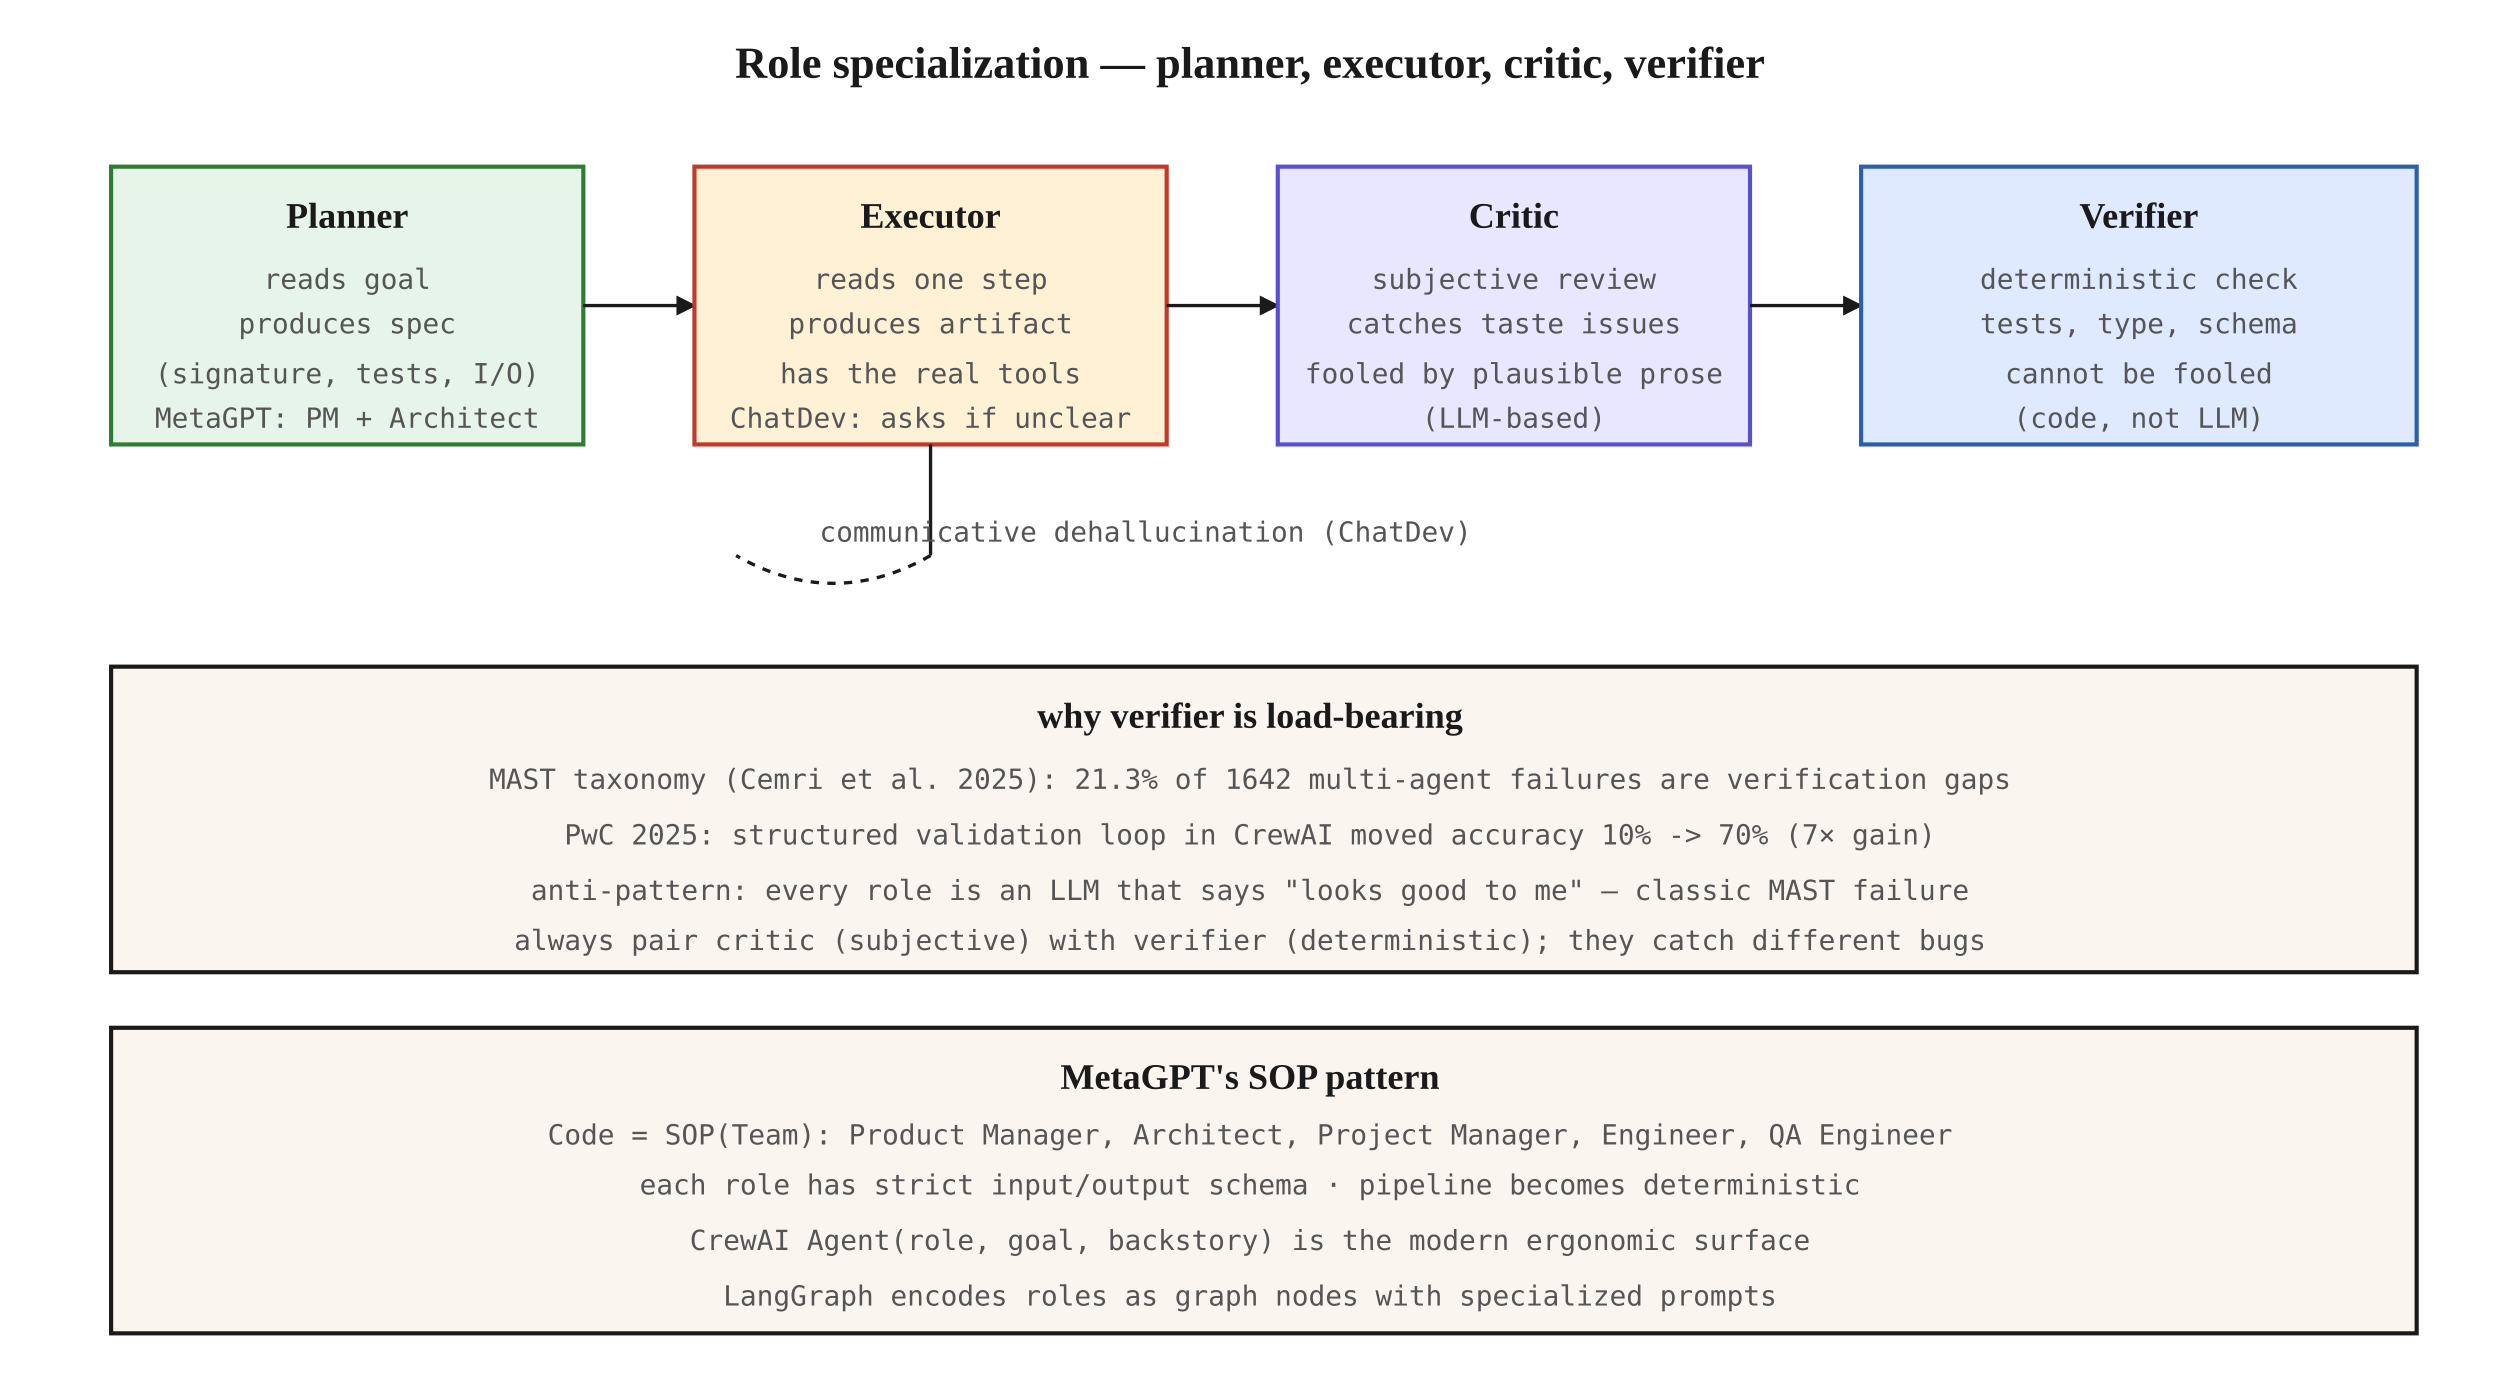
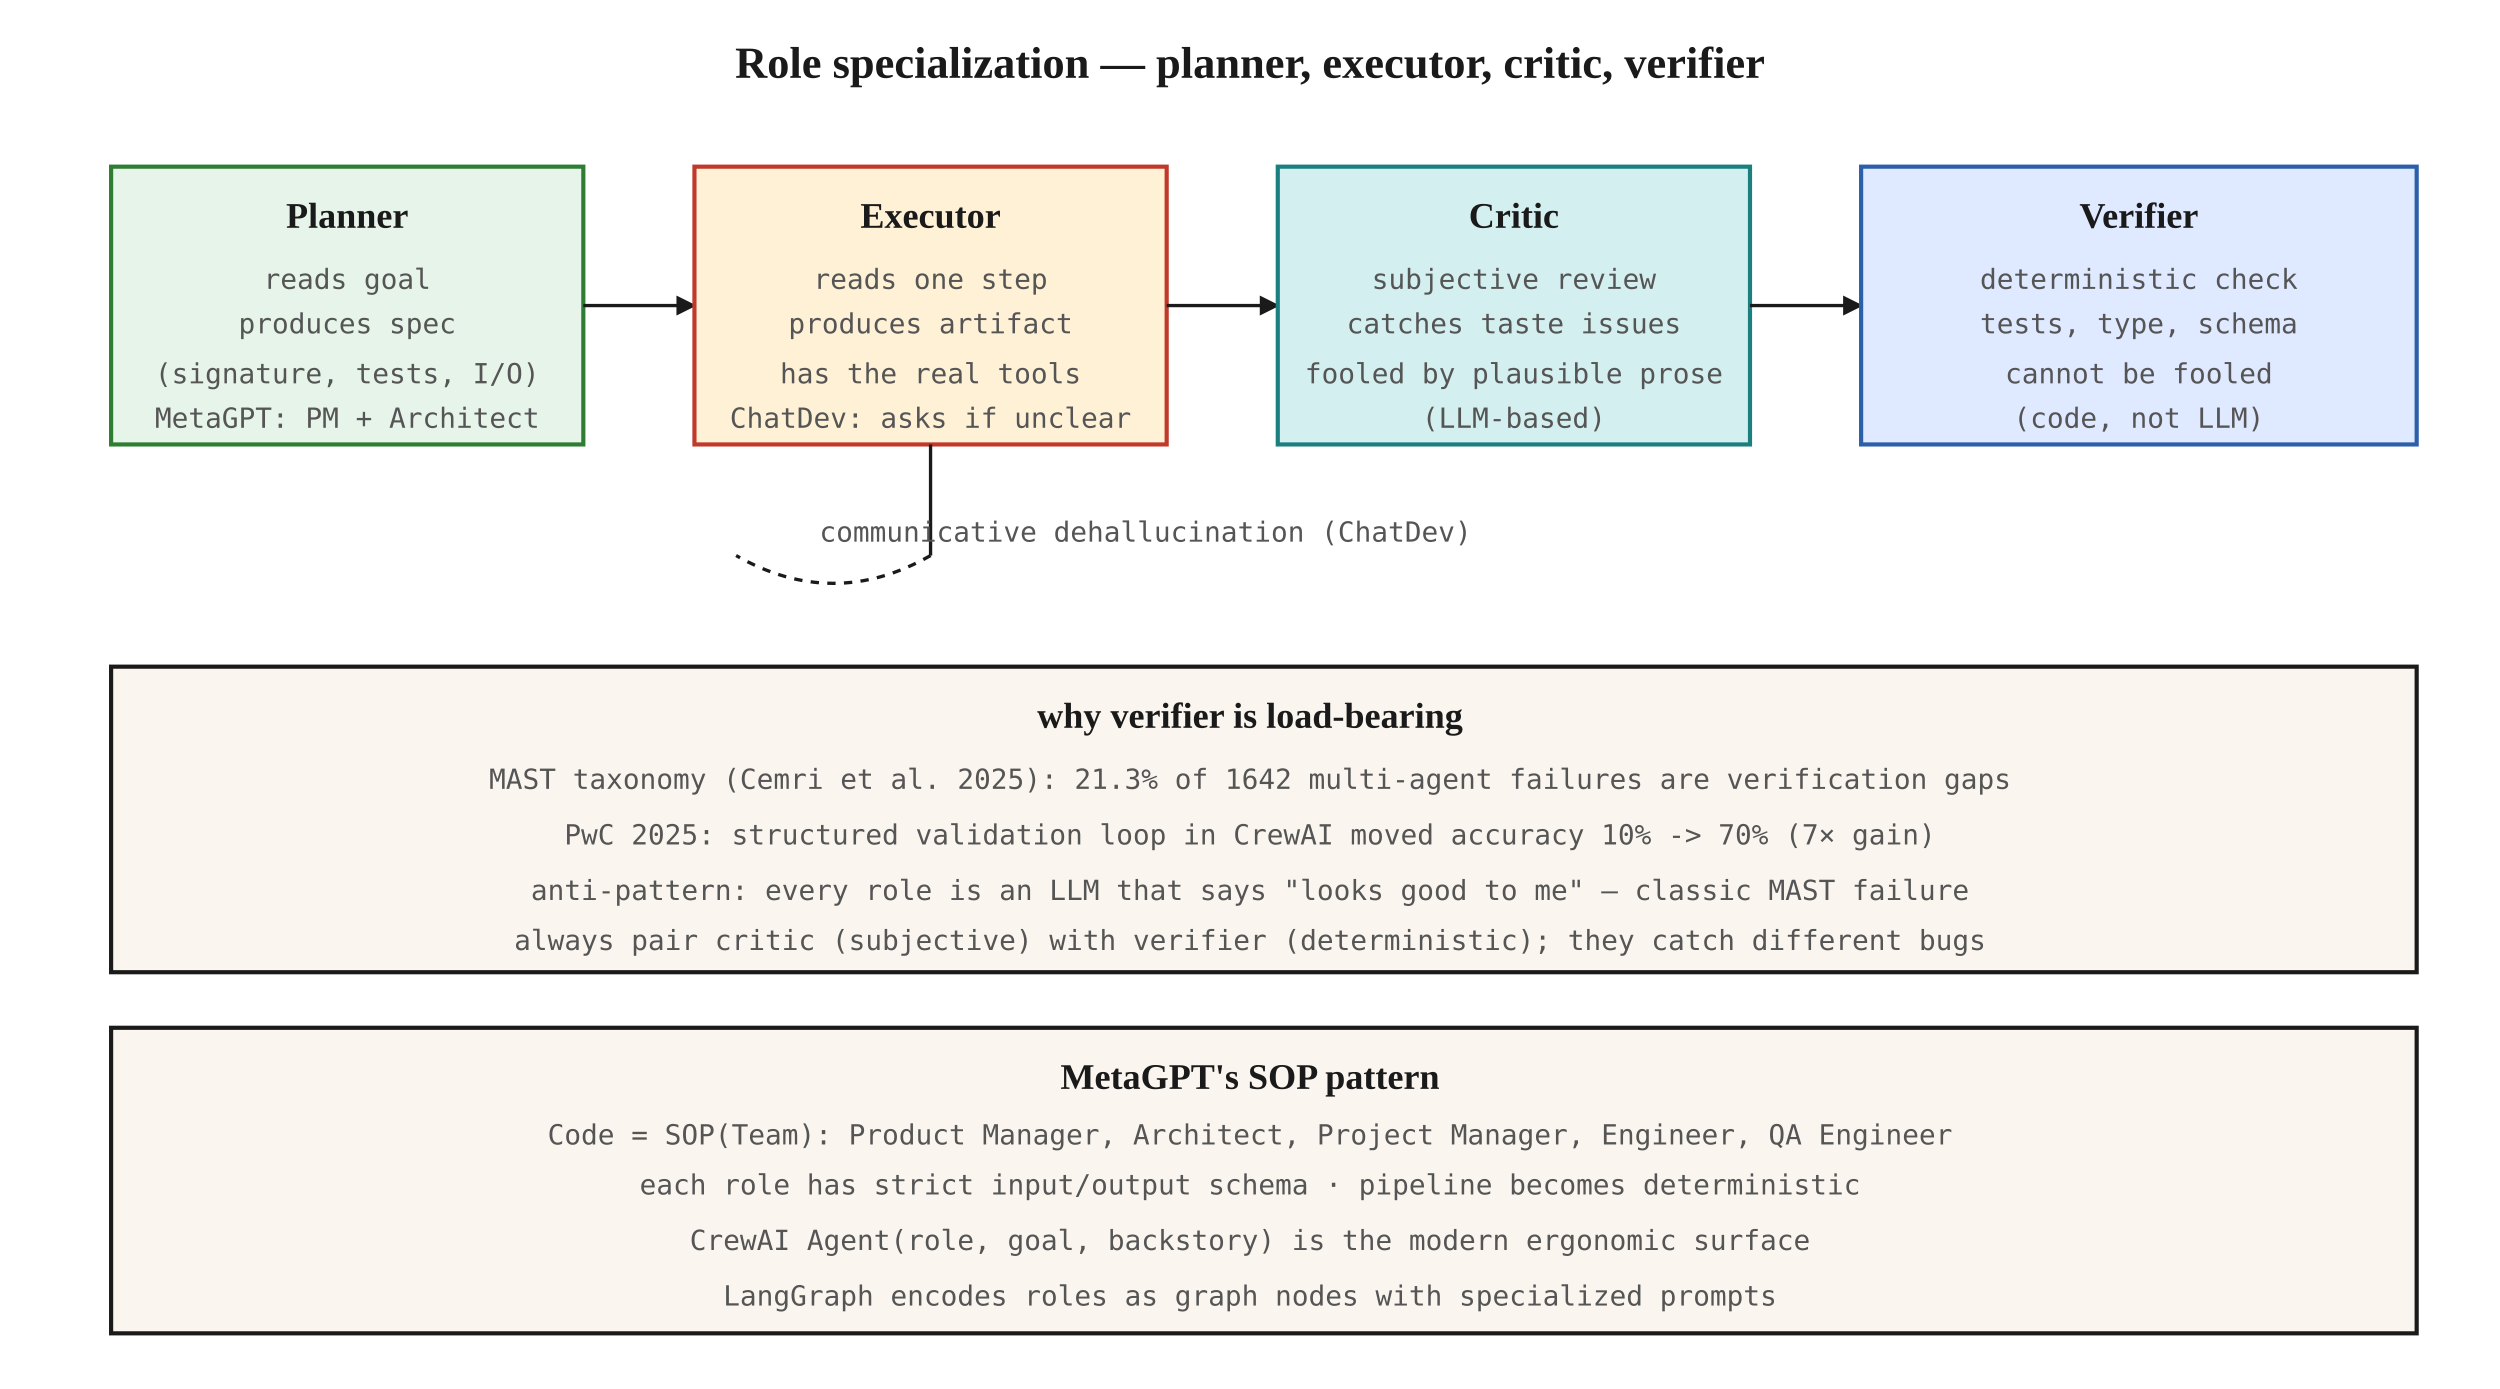
<svg xmlns="http://www.w3.org/2000/svg" viewBox="0 0 900 500" font-family="Georgia, 'Times New Roman', serif">
  <defs>
    <marker id="arrow" viewBox="0 0 10 10" refX="9" refY="5" markerWidth="6" markerHeight="6" orient="auto">
      <path d="M0,0 L10,5 L0,10 z" fill="#1a1a1a" />
    </marker>
    <style>
      .box { fill: #faf6ef; stroke: #1a1a1a; stroke-width: 1.5; }
      .hot { fill: #fff1d6; stroke: #c0392b; stroke-width: 1.5; }
      .cool { fill: #e6f4ea; stroke: #2e7d32; stroke-width: 1.5; }
      .cold { fill: #dfe9ff; stroke: #2c5ea9; stroke-width: 1.5; }
-       .dsk { fill: #e9e6ff; stroke: #5a4fcf; stroke-width: 1.5; }
+       .dsk { fill: #d4efef; stroke: #1C7F7F; stroke-width: 1.5; }
      .title { font-size: 16px; font-weight: 700; fill: #1a1a1a; }
      .head { font-size: 13px; font-weight: 700; fill: #1a1a1a; }
      .step { font-size: 12px; font-family: 'Menlo', monospace; fill: #222; }
      .small { font-size: 10px; font-family: 'Menlo', monospace; fill: #555; }
      .caption { font-size: 11px; fill: #555; font-style: italic; }
      .edge { stroke: #1a1a1a; stroke-width: 1.2; fill: none; }
    </style>
  </defs>
  <text x="450" y="28" text-anchor="middle" class="title">Role specialization — planner, executor, critic, verifier</text>
  <rect x="40" y="60" width="170" height="100" class="cool" />
  <text x="125" y="82" text-anchor="middle" class="head">Planner</text>
  <text x="125" y="104" text-anchor="middle" class="small">reads goal</text>
  <text x="125" y="120" text-anchor="middle" class="small">produces spec</text>
  <text x="125" y="138" text-anchor="middle" class="small">(signature, tests, I/O)</text>
  <text x="125" y="154" text-anchor="middle" class="small">MetaGPT: PM + Architect</text>
  <line x1="210" y1="110" x2="250" y2="110" class="edge" marker-end="url(#arrow)" />
  <rect x="250" y="60" width="170" height="100" class="hot" />
  <text x="335" y="82" text-anchor="middle" class="head">Executor</text>
  <text x="335" y="104" text-anchor="middle" class="small">reads one step</text>
  <text x="335" y="120" text-anchor="middle" class="small">produces artifact</text>
  <text x="335" y="138" text-anchor="middle" class="small">has the real tools</text>
  <text x="335" y="154" text-anchor="middle" class="small">ChatDev: asks if unclear</text>
  <line x1="420" y1="110" x2="460" y2="110" class="edge" marker-end="url(#arrow)" />
  <rect x="460" y="60" width="170" height="100" class="dsk" />
  <text x="545" y="82" text-anchor="middle" class="head">Critic</text>
  <text x="545" y="104" text-anchor="middle" class="small">subjective review</text>
  <text x="545" y="120" text-anchor="middle" class="small">catches taste issues</text>
  <text x="545" y="138" text-anchor="middle" class="small">fooled by plausible prose</text>
  <text x="545" y="154" text-anchor="middle" class="small">(LLM-based)</text>
  <line x1="630" y1="110" x2="670" y2="110" class="edge" marker-end="url(#arrow)" />
  <rect x="670" y="60" width="200" height="100" class="cold" />
  <text x="770" y="82" text-anchor="middle" class="head">Verifier</text>
  <text x="770" y="104" text-anchor="middle" class="small">deterministic check</text>
  <text x="770" y="120" text-anchor="middle" class="small">tests, type, schema</text>
  <text x="770" y="138" text-anchor="middle" class="small">cannot be fooled</text>
  <text x="770" y="154" text-anchor="middle" class="small">(code, not LLM)</text>
  <line x1="335" y1="160" x2="335" y2="200" class="edge" />
  <path d="M 335 200 Q 300 220 265 200" class="edge" fill="none" stroke-dasharray="3 3" />
  <text x="295" y="195" class="small">communicative dehallucination (ChatDev)</text>
  <rect x="40" y="240" width="830" height="110" class="box" />
  <text x="450" y="262" text-anchor="middle" class="head">why verifier is load-bearing</text>
  <text x="450" y="284" text-anchor="middle" class="small">MAST taxonomy (Cemri et al. 2025): 21.3% of 1642 multi-agent failures are verification gaps</text>
  <text x="450" y="304" text-anchor="middle" class="small">PwC 2025: structured validation loop in CrewAI moved accuracy 10% -&gt; 70% (7× gain)</text>
  <text x="450" y="324" text-anchor="middle" class="small">anti-pattern: every role is an LLM that says "looks good to me" — classic MAST failure</text>
  <text x="450" y="342" text-anchor="middle" class="small">always pair critic (subjective) with verifier (deterministic); they catch different bugs</text>
  <rect x="40" y="370" width="830" height="110" class="box" />
  <text x="450" y="392" text-anchor="middle" class="head">MetaGPT's SOP pattern</text>
  <text x="450" y="412" text-anchor="middle" class="small">Code = SOP(Team): Product Manager, Architect, Project Manager, Engineer, QA Engineer</text>
  <text x="450" y="430" text-anchor="middle" class="small">each role has strict input/output schema · pipeline becomes deterministic</text>
  <text x="450" y="450" text-anchor="middle" class="small">CrewAI Agent(role, goal, backstory) is the modern ergonomic surface</text>
  <text x="450" y="470" text-anchor="middle" class="small">LangGraph encodes roles as graph nodes with specialized prompts</text>
</svg>
